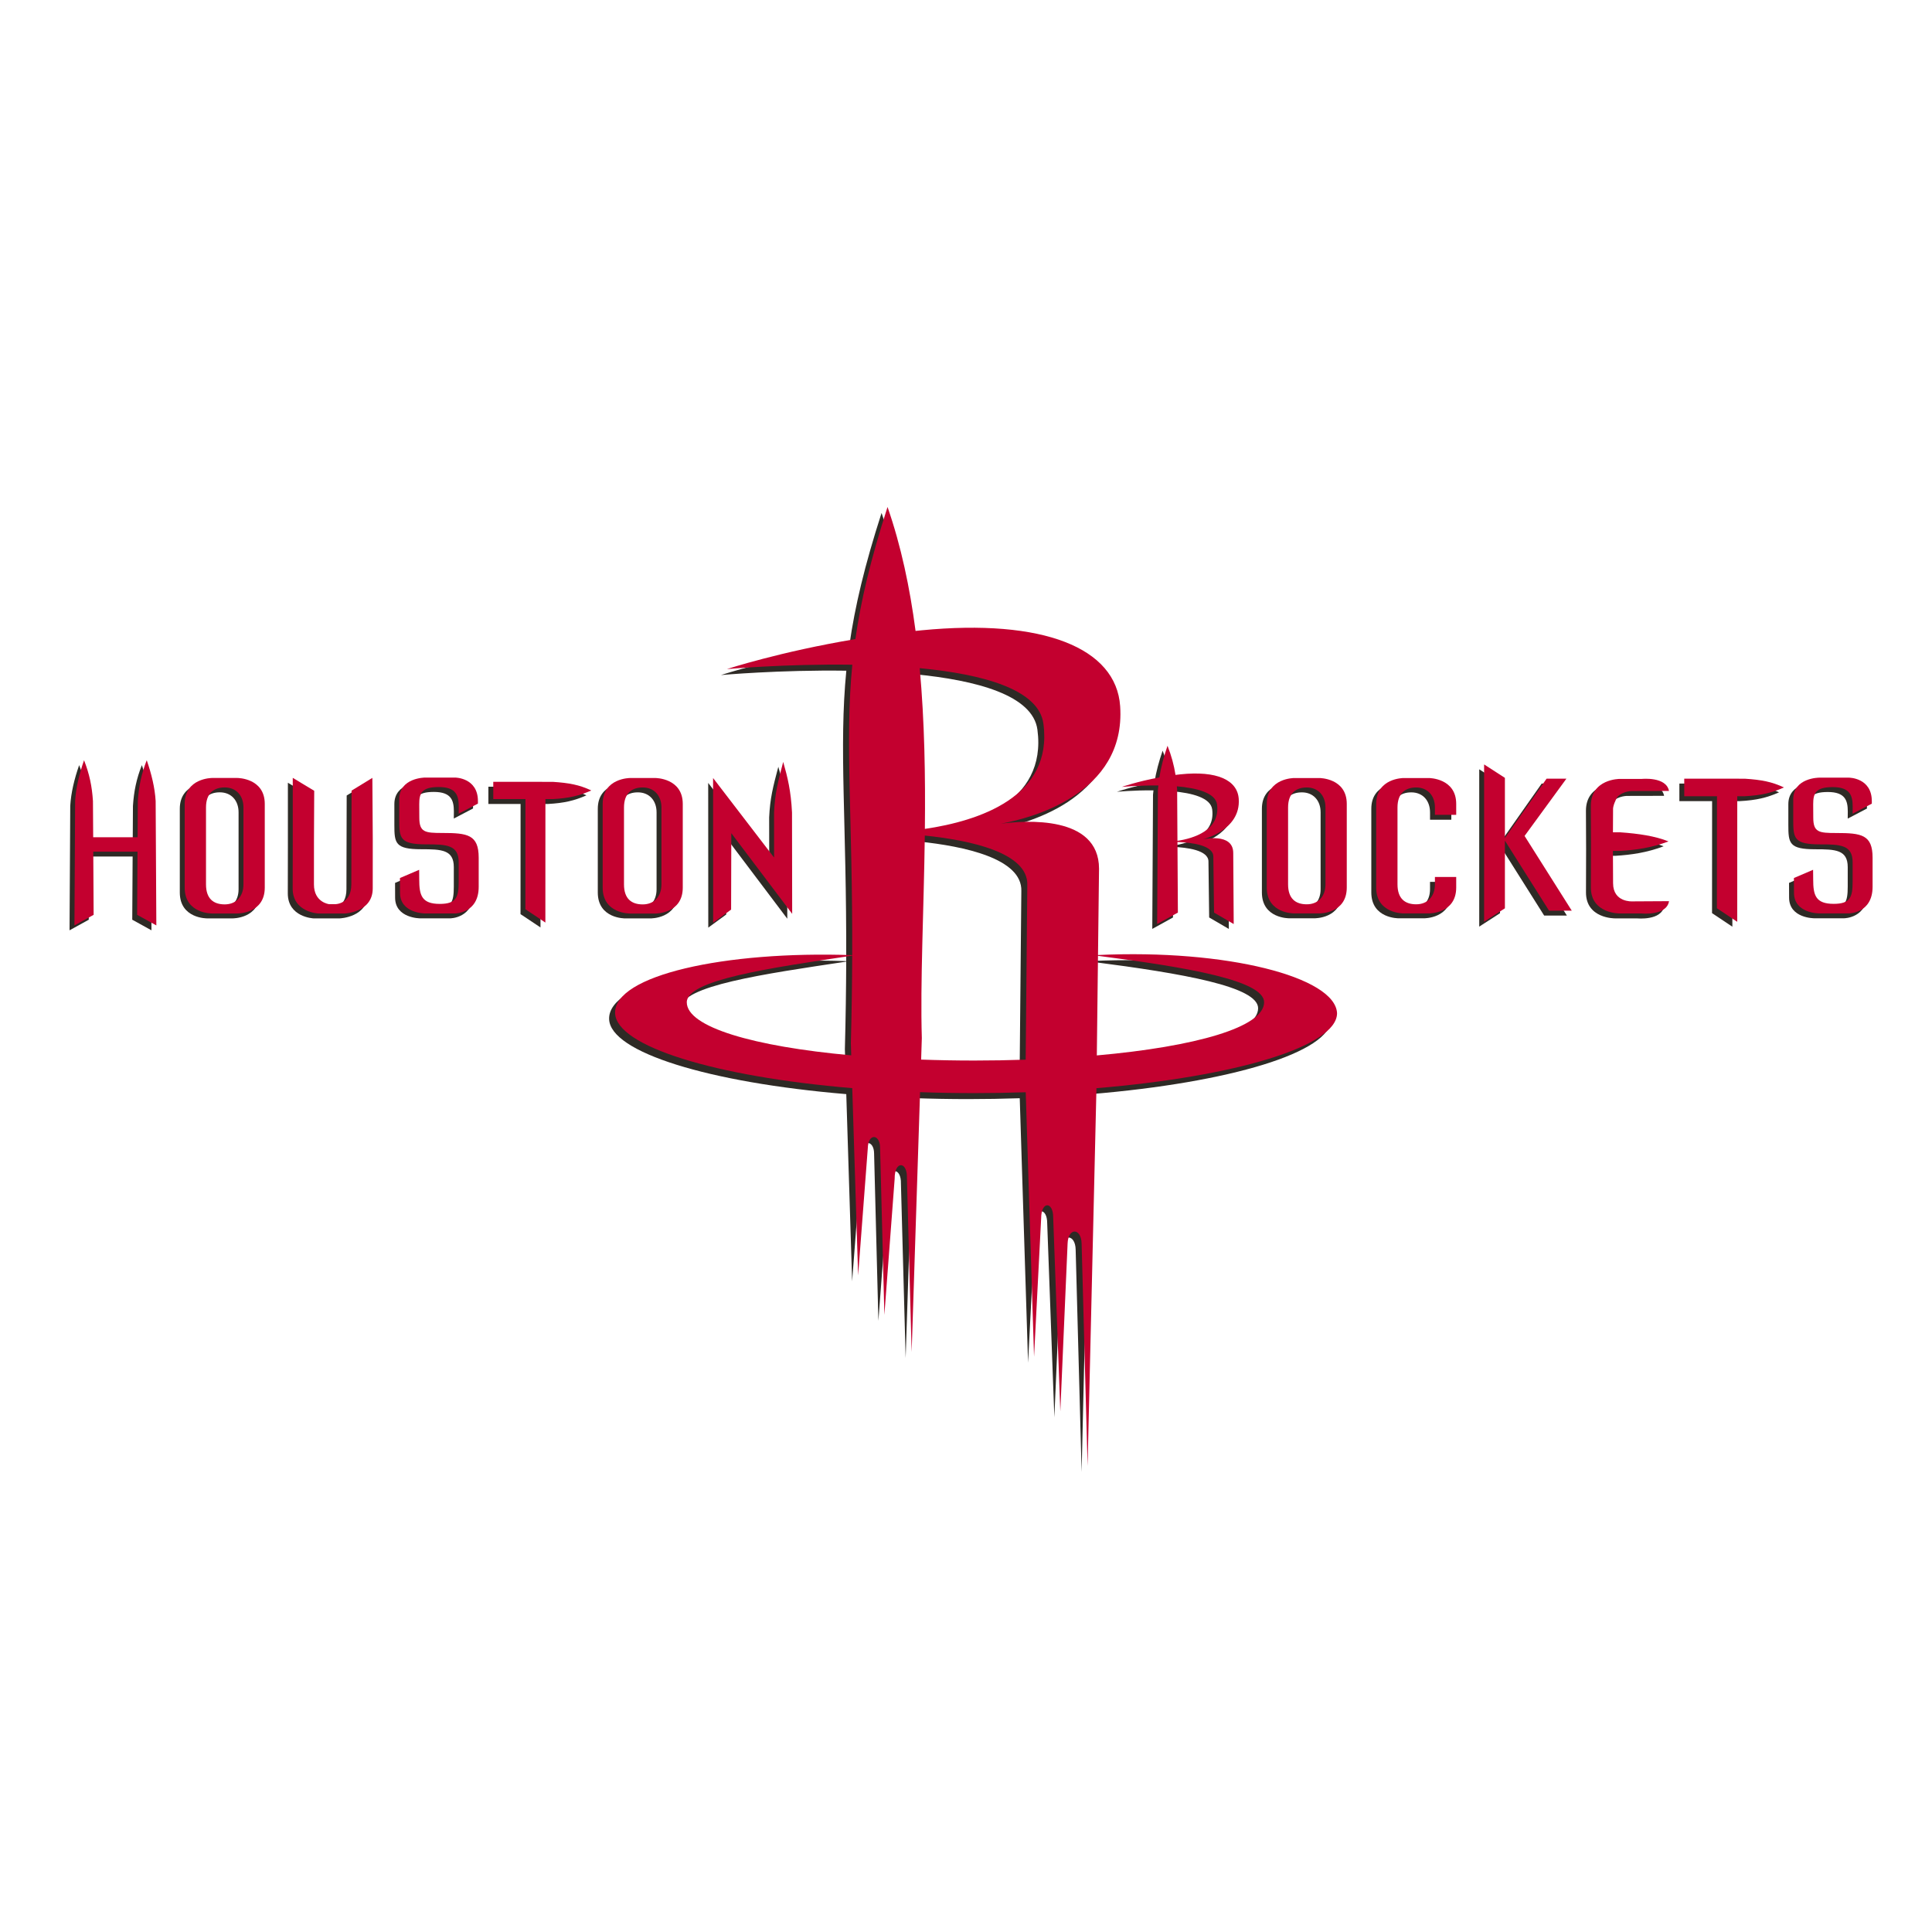
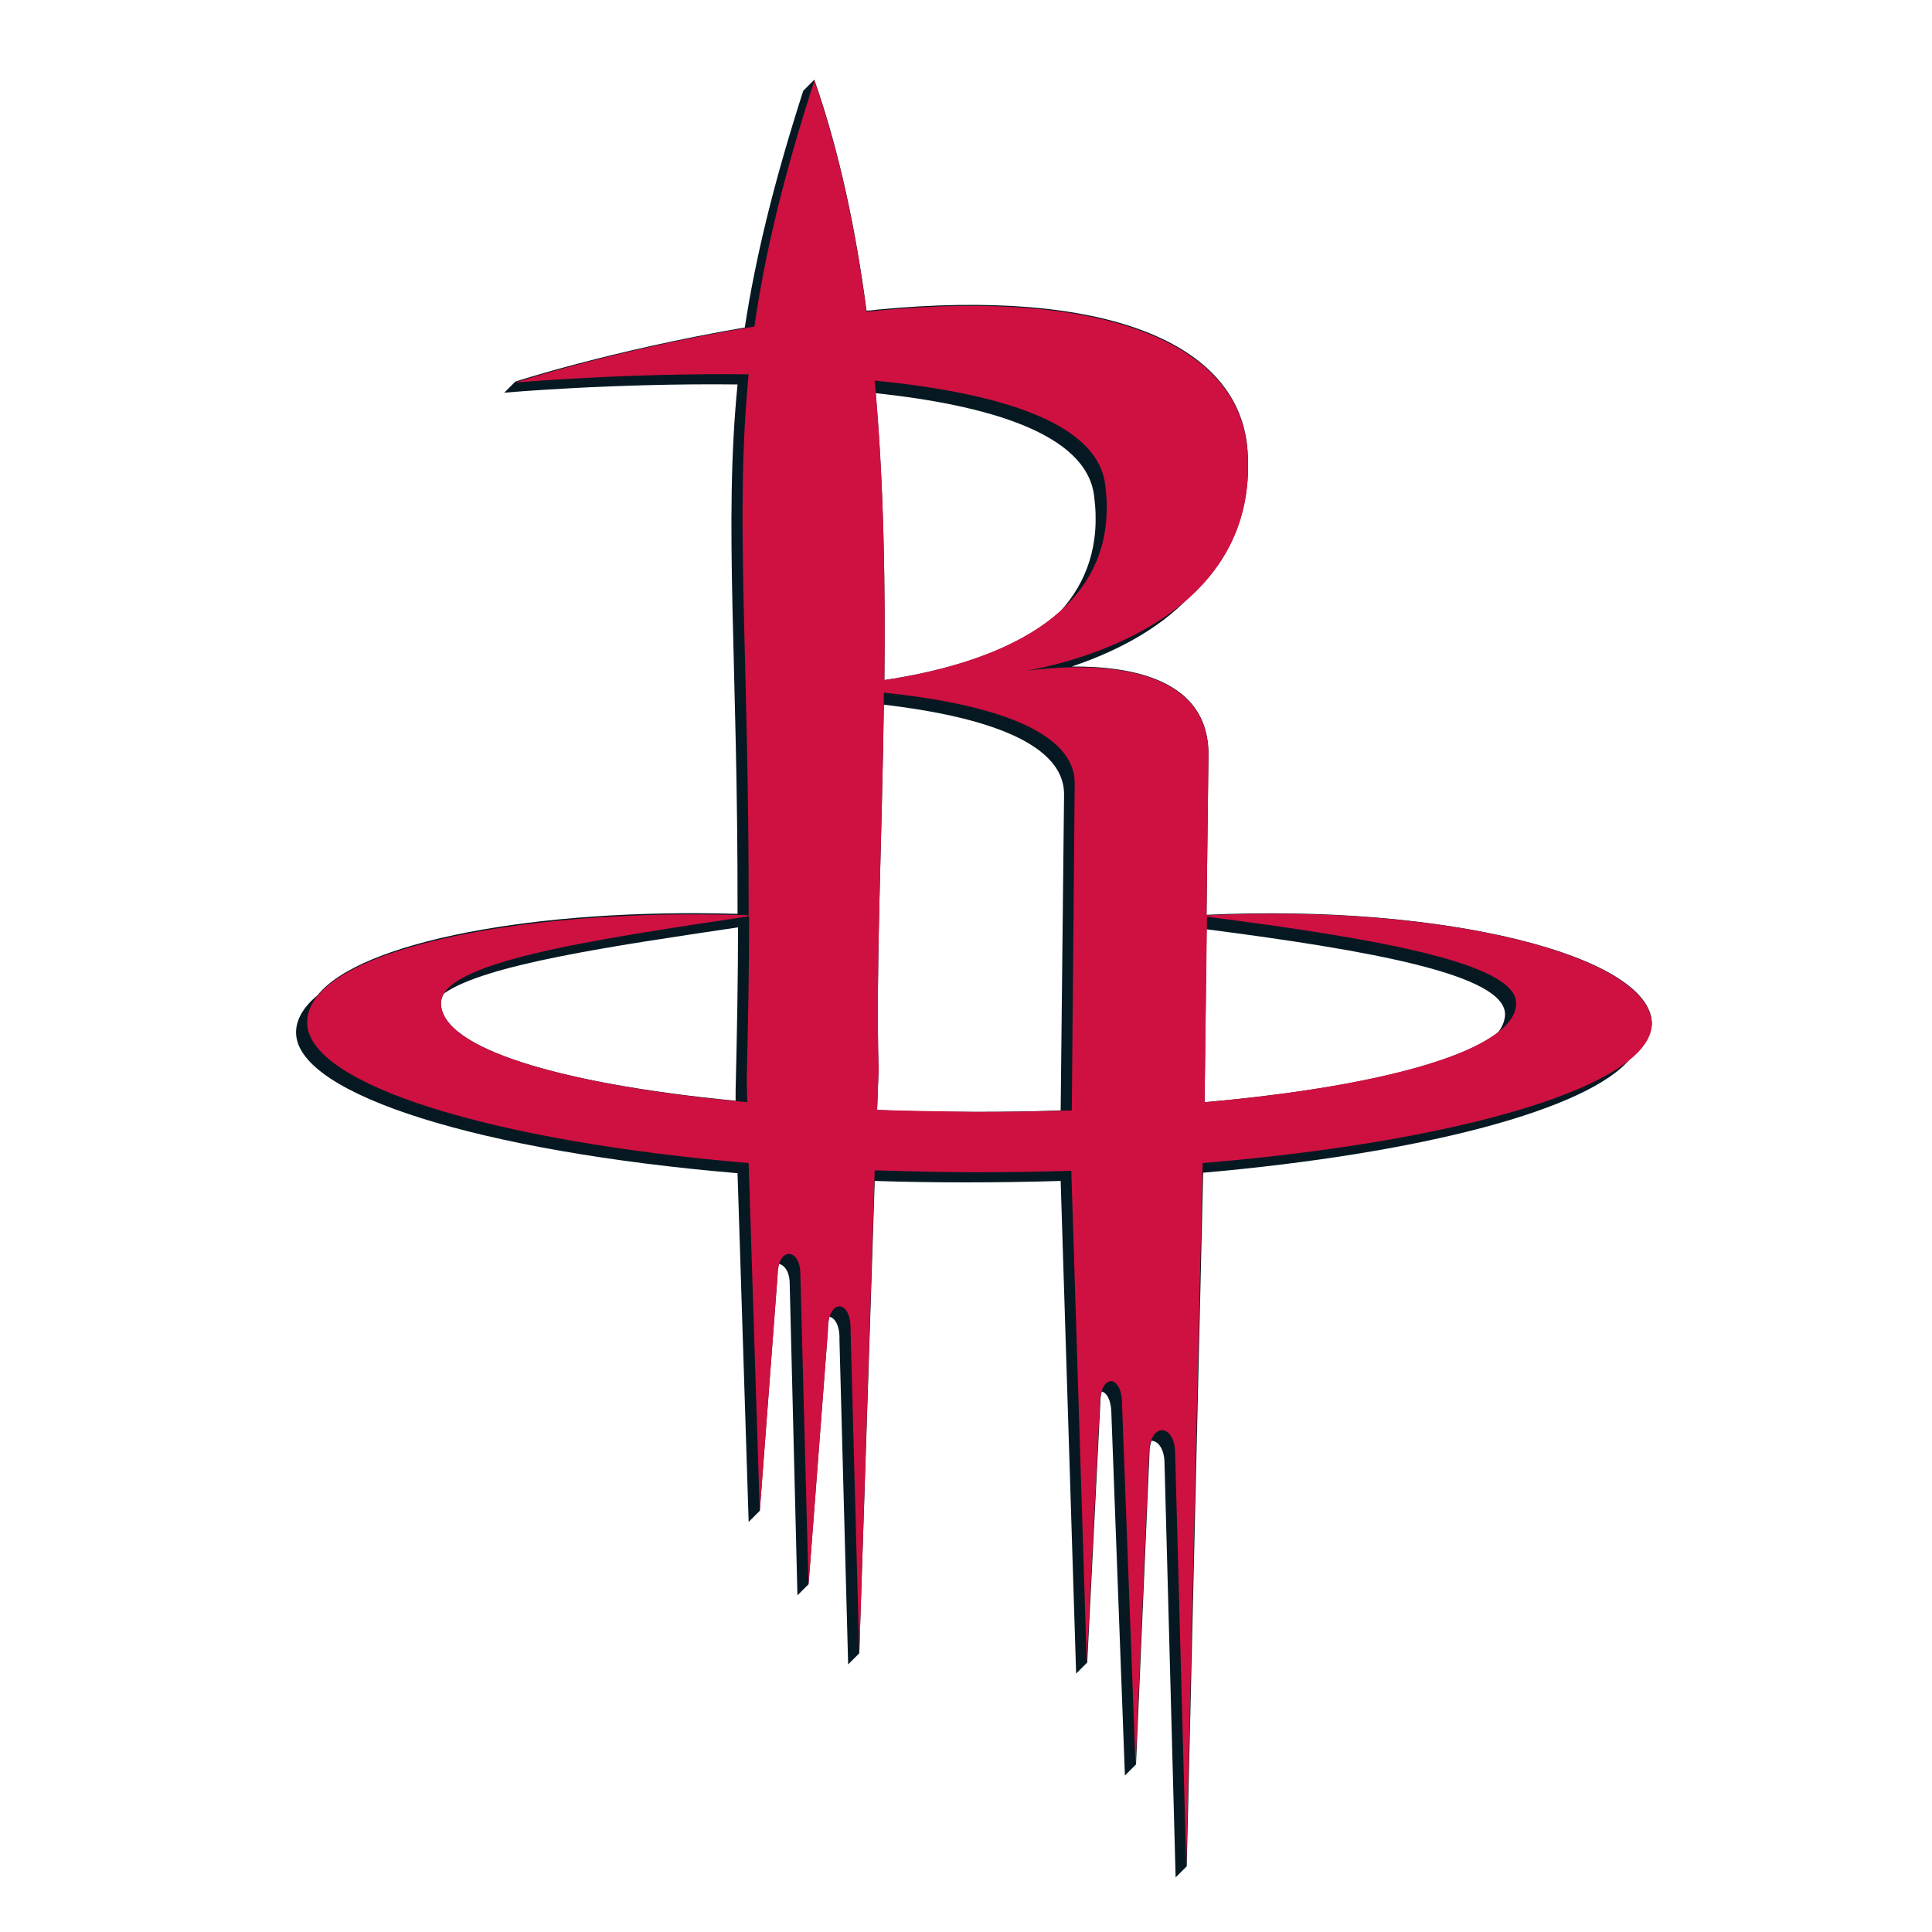
- <svg xmlns="http://www.w3.org/2000/svg" version="1.1" id="Layer_2" x="0px" y="0px" width="400px" height="400px" viewBox="0 0 400 400" enable-background="new 0 0 400 400" xml:space="preserve">
+ <svg xmlns="http://www.w3.org/2000/svg" version="1.1" id="Layer_1" x="0px" y="0px" viewBox="0 0 400 400" style="enable-background:new 0 0 400 400;" xml:space="preserve">
+   <style type="text/css">
+ 	.st0{fill:#061922;}
+ 	.st1{fill:#CE1141;}
+ </style>
  <g>
-     <path fill="#2E2A25" d="M238.814,163.637c-0.028,0.301-0.076,0.603-0.094,0.9l-0.153,27.783l4.289-2.367l-0.088-14.617   c2.938,0.109,7.495,0.667,7.43,3.08l0.147,11.537l4.073,2.374l-0.1-14.725c-0.013-4.312-6.373-2.793-6.373-2.793   s7.95-1.841,7.513-8.382c-0.263-3.928-4.516-5.884-12.081-5.095c-0.342,0.034-0.677,0.078-1.012,0.119   c-0.321-2.043-0.84-3.958-1.654-6.033c-0.765,2.205-1.354,4.398-1.694,6.551c-4.562,0.839-7.771,1.964-7.771,1.964   S234.758,163.59,238.814,163.637 M250.973,167.595c0.666,5.33-4.87,6.987-8.204,7.505l-0.065-10.563   c-0.015-0.247-0.038-0.485-0.061-0.723C246.848,164.175,250.668,165.178,250.973,167.595" />
-     <path fill="#2E2A25" d="M272.174,162.096h-5.264c0,0-5.648,0-5.648,5.356v17.318c0,5.429,5.648,5.352,5.648,5.352h5.264   c0,0,5.648,0.077,5.648-5.352v-17.318C277.822,162.096,272.174,162.096,272.174,162.096 M273.418,184.1   c0,2.465-1.481,4.137-3.875,4.137c-2.354,0-3.872-1.202-3.872-4.137v-15.911c0-2.938,1.621-4.139,3.872-4.139   c2.342,0,3.875,1.67,3.875,4.139V184.1z" />
-     <path fill="#2E2A25" d="M294.831,162.096h-5.265c0,0-5.651,0-5.651,5.356v17.318c0,5.427,5.651,5.354,5.651,5.354h5.265   c0,0,5.649,0.073,5.649-5.354v-2.191h-4.409v1.52c0,2.468-1.479,4.138-3.871,4.138c-2.357,0-3.874-1.202-3.874-4.138v-15.911   c0-2.937,1.622-4.137,3.874-4.137c2.341,0,3.871,1.671,3.871,4.137v1.526h4.409v-2.262   C300.48,162.096,294.831,162.096,294.831,162.096" />
-     <path fill="#2E2A25" d="M379.174,173.479c-3.589,0-4.768-0.133-4.768-3.19l-0.016-2.752c0-2.256,0.472-3.56,4.037-3.56   c3.653,0,4.125,1.813,4.138,4.03l-0.013,1.474l3.977-2.077v-0.516c0-4.867-4.728-4.868-4.728-4.868h-6.203   c0,0-5.341,0.023-5.341,4.468v4.278c0,3.816,0.156,5.067,5.586,5.067c4.148,0,6.709,0.095,6.709,3.692v4.035   c0,3.172-0.472,4.584-3.915,4.584c-3.775,0-4.247-1.829-4.247-5.053l-0.018-1.995l-3.97,1.697l0.011,3.043   c0,4.287,5.181,4.283,5.181,4.283h6.204c0,0,4.884,0,4.884-5.512v-6.014C386.683,173.813,384.378,173.479,379.174,173.479" />
-     <path fill="#2E2A25" d="M332.957,183.87l-0.03-6.688l1.519,0.006c3.364-0.212,6.48-0.657,9.989-1.969   c-2.747-1.112-6.22-1.621-9.989-1.885l-1.511-0.004l0.022-4.632c-0.082-0.765,0.572-2.189,0.896-2.683   c1.224-1.315,3.191-1.23,3.191-1.23l7.488-0.017c-0.569-3.007-5.608-2.488-5.608-2.488h-4.6c0,0-5.972-0.027-5.972,5.579l0.035,7.9   l-0.026,8.973c-0.035,5.461,5.963,5.407,5.963,5.407h4.6c0,0,5.105,0.529,5.619-2.548l-7.605,0.043   C336.938,187.633,332.957,187.877,332.957,183.87" />
-     <path fill="#2E2A25" d="M347.696,162.227v3.637h6.777l-0.014,23.19l4.207,2.806l0.007-25.997h1.557   c3.417-0.182,5.613-0.711,8.1-1.817c-2.486-1.185-4.683-1.589-8.098-1.813L347.696,162.227z" />
-     <polygon fill="#2E2A25" points="323.292,162.231 319.192,162.231 310.562,174.518 310.562,162.059 306.259,159.277    306.259,191.846 310.562,189.069 310.562,175.06 319.704,189.561 324.408,189.561 314.635,174.083  " />
-     <path fill="#2E2A25" d="M48.148,162.082h-5.269c0,0-5.653,0-5.653,5.365v17.333c0,5.436,5.653,5.361,5.653,5.361h5.269   c0,0,5.656,0.075,5.656-5.361v-17.333C53.804,162.082,48.148,162.082,48.148,162.082 M49.394,184.111   c0,2.47-1.481,4.142-3.88,4.142c-2.354,0-3.875-1.203-3.875-4.142v-15.929c0-2.939,1.624-4.139,3.875-4.139   c2.349,0,3.88,1.672,3.88,4.139V184.111z" />
-     <path fill="#2E2A25" d="M71.777,164.702l-0.028,10.655l-0.022,8.75c0,4.131-3.347,4.104-3.347,4.104h-1.24   c0,0-3.165-0.35-3.149-4.104v-8.677v-0.148l0.054-10.548l-4.441-2.678v13.375l-0.018,9.541c0,4.92,5.286,5.167,5.286,5.167h5.504   c0,0,5.783-0.215,5.783-5.185l0.005-10.351c0,0-0.078-12.401-0.076-12.54L71.777,164.702z" />
-     <path fill="#2E2A25" d="M146.641,192.053l3.72-2.721l0.041-15.818L163,190.213l-0.032-20.988   c-0.218-4.402-0.901-7.258-1.825-10.467c-1.089,4.098-1.718,6.536-1.896,10.469l0.01,9.333l-12.633-16.468L146.641,192.053z" />
-     <path fill="#2E2A25" d="M90.572,173.469c-3.592,0-4.768-0.135-4.768-3.191l-0.016-2.755c0-2.26,0.471-3.563,4.041-3.563   c3.658,0,4.127,1.813,4.141,4.032l-0.014,1.478l3.981-2.082v-0.517c0-4.871-4.731-4.874-4.731-4.874h-6.213   c0,0-5.344,0.022-5.344,4.473v4.287c0,3.815,0.156,5.069,5.59,5.069c4.156,0,6.717,0.094,6.717,3.697v4.039   c0,3.175-0.469,4.59-3.917,4.59c-3.78,0-4.251-1.833-4.251-5.06l-0.019-1.996l-3.975,1.701l0.01,3.047   c0,4.292,5.184,4.29,5.184,4.29h6.214c0,0,4.893,0,4.893-5.52v-6.021C98.094,173.808,95.784,173.469,90.572,173.469" />
-     <path fill="#2E2A25" d="M101.114,162.878v3.575h6.666l-0.014,22.81l4.137,2.757l0.008-25.567h1.529   c3.363-0.178,5.521-0.697,7.971-1.784c-2.45-1.167-4.608-1.564-7.969-1.785L101.114,162.878z" />
-     <path fill="#2E2A25" d="M134.694,190.146c0,0,5.653,0.075,5.653-5.36v-17.333c0-5.363-5.653-5.363-5.653-5.363h-5.271   c0,0-5.656,0-5.656,5.363v17.333c0,5.435,5.656,5.36,5.656,5.36H134.694z M128.179,184.116v-15.924   c0-2.943,1.627-4.143,3.881-4.143c2.345,0,3.876,1.671,3.876,4.143v15.924c0,2.471-1.479,4.144-3.876,4.144   C129.702,188.26,128.179,187.055,128.179,184.116" />
-     <path fill="#2E2A25" d="M29.368,158.412c-1.119,2.853-1.643,5.369-1.843,8.45l-0.046,7.499h-9.2l-0.046-7.499   c-0.201-3.081-0.727-5.597-1.844-8.45c-0.998,2.866-1.686,5.701-1.845,8.45l-0.145,25.749l3.979-2.195l-0.081-13.08h9.163   l-0.079,13.08l3.977,2.195l-0.143-25.749C31.052,164.112,30.367,161.277,29.368,158.412" />
-     <path fill="#2E2A25" d="M226.092,198.966l0.211-17.881c-0.025-11.098-15.259-9.985-20.324-9.307   c5.905-1.064,25.936-6.015,24.702-24.314c-0.822-12.123-15.985-18.162-41.123-15.726c-0.415,0.041-0.826,0.085-1.241,0.127   c-1.179-8.96-3.008-17.645-5.801-25.66c-3.497,10.84-5.523,19.386-6.658,27.354c-15.581,2.602-26.597,6.204-26.597,6.204   s12.131-1.099,25.96-0.902c-1.56,15.953,0.072,31.099-0.022,60.13c-26.424-0.922-49.361,4.208-49.087,12.023   c0.241,6.836,20.554,13.116,49.1,15.513l1.214,38.765l2.001-26.287c0.066-3.268,2.548-2.957,2.544-0.159l0.89,34.625l2.128-28.184   c-0.033-3.798,2.633-3.62,2.539-0.218l0.978,36.092l1.747-53.804c3.659,0.13,7.409,0.199,11.229,0.199   c3.61,0,7.162-0.063,10.646-0.18l1.723,54.767l1.472-28.663c0.021-3.652,2.497-3.467,2.488-0.231l1.482,40.2l1.503-34.729   c0.109-3.412,2.841-3.263,2.907,0l1.236,46.027l1.829-78.158v-0.055c28.864-2.39,49.816-8.672,49.816-15.521   C275.238,203.51,252.672,197.716,226.092,198.966 M214.786,151.069c2.044,15.168-13.428,20.154-24.54,21.788   c0.118-10.893-0.06-22.212-1.072-33.285C202.303,140.827,213.833,143.972,214.786,151.069 M140.951,208.75   c0-4.631,17.11-7.086,34.249-9.656c-0.022,5.51-0.101,11.519-0.278,18.133l0.076,2.508   C154.745,217.903,140.951,213.87,140.951,208.75 M189.471,220.617l0.144-4.448c-0.346-11.63,0.41-26.302,0.616-41.936   c9.361,0.964,21.425,3.508,21.225,10.241l-0.338,36.157c-3.452,0.116-7.004,0.178-10.637,0.178   C196.711,220.81,193.037,220.743,189.471,220.617 M225.847,219.753l0.245-20.623c18.863,2.432,34.388,5.134,34.388,9.62   C260.479,213.889,246.344,217.93,225.847,219.753" />
-     <path fill="#C3002F" d="M239.827,162.625c-0.03,0.301-0.076,0.602-0.095,0.9l-0.153,27.785l4.29-2.369l-0.088-14.617   c2.936,0.111,7.494,0.667,7.427,3.08l0.148,11.539l4.07,2.371l-0.098-14.724c-0.012-4.314-6.37-2.794-6.37-2.794   s7.947-1.84,7.511-8.379c-0.263-3.929-4.515-5.887-12.084-5.098c-0.337,0.037-0.675,0.079-1.008,0.12   c-0.321-2.041-0.841-3.957-1.654-6.033c-0.769,2.207-1.354,4.397-1.696,6.55c-4.56,0.839-7.766,1.966-7.766,1.966   S235.769,162.581,239.827,162.625 M251.984,166.583c0.665,5.33-4.871,6.989-8.207,7.504l-0.062-10.562   c-0.019-0.247-0.039-0.483-0.062-0.726C247.857,163.163,251.679,164.166,251.984,166.583" />
-     <path fill="#C3002F" d="M273.187,161.084h-5.263c0,0-5.652,0-5.652,5.355v17.317c0,5.43,5.652,5.354,5.652,5.354h5.263   c0,0,5.647,0.076,5.647-5.354v-17.317C278.834,161.084,273.187,161.084,273.187,161.084 M274.427,183.088   c0,2.468-1.478,4.138-3.873,4.138c-2.354,0-3.871-1.199-3.871-4.138v-15.913c0-2.932,1.62-4.137,3.871-4.137   c2.342,0,3.873,1.672,3.873,4.137V183.088z" />
-     <path fill="#C3002F" d="M295.842,161.084h-5.266c0,0-5.65,0-5.65,5.357v17.317c0,5.428,5.653,5.354,5.653,5.354h5.263   c0,0,5.65,0.073,5.65-5.354v-2.191h-4.407v1.522c0,2.468-1.48,4.137-3.875,4.137c-2.354,0-3.873-1.2-3.873-4.137v-15.914   c0-2.934,1.622-4.137,3.873-4.137c2.343,0,3.875,1.672,3.875,4.137v1.526h4.407v-2.261   C301.492,161.084,295.842,161.084,295.842,161.084" />
-     <path fill="#C3002F" d="M380.185,172.467c-3.589,0-4.766-0.135-4.766-3.188l-0.017-2.754c0-2.254,0.469-3.561,4.037-3.561   c3.654,0,4.125,1.815,4.138,4.03l-0.013,1.476l3.976-2.078v-0.515c0-4.868-4.726-4.87-4.726-4.87h-6.205   c0,0-5.337,0.023-5.337,4.468v4.28c0,3.814,0.153,5.066,5.582,5.066c4.151,0,6.71,0.096,6.71,3.693v4.034   c0,3.171-0.471,4.584-3.917,4.584c-3.776,0-4.245-1.829-4.245-5.05l-0.02-2l-3.97,1.701l0.013,3.043c0,4.288,5.18,4.283,5.18,4.283   h6.205c0,0,4.888,0,4.888-5.512v-6.013C387.698,172.803,385.389,172.467,380.185,172.467" />
-     <path fill="#C3002F" d="M333.971,182.858l-0.032-6.688l1.518,0.005c3.364-0.212,6.482-0.656,9.986-1.969   c-2.744-1.111-6.217-1.62-9.986-1.885l-1.514-0.005l0.024-4.633c-0.084-0.764,0.573-2.188,0.896-2.681   c1.225-1.315,3.192-1.229,3.192-1.229l7.49-0.019c-0.569-3.007-5.61-2.487-5.61-2.487h-4.6c0,0-5.972-0.026-5.972,5.579   l0.035,7.902l-0.023,8.97c-0.036,5.461,5.96,5.407,5.96,5.407h4.6c0,0,5.108,0.529,5.62-2.547l-7.607,0.044   C337.947,186.623,333.971,186.866,333.971,182.858" />
-     <path fill="#C3002F" d="M348.705,161.216v3.635h6.781l-0.017,23.192l4.205,2.805l0.009-25.997h1.558   c3.421-0.182,5.614-0.711,8.101-1.816c-2.486-1.185-4.68-1.589-8.099-1.813L348.705,161.216z" />
-     <polygon fill="#C3002F" points="324.305,161.219 320.203,161.219 311.573,173.51 311.573,161.047 307.269,158.267 307.269,190.834    311.573,188.057 311.573,174.046 320.717,188.549 325.42,188.549 315.646,173.072  " />
-     <path fill="#C3002F" d="M49.162,161.072h-5.273c0,0-5.652,0-5.652,5.363v17.333c0,5.435,5.652,5.359,5.652,5.359h5.273   c0,0,5.655,0.075,5.655-5.359v-17.333C54.817,161.072,49.162,161.072,49.162,161.072 M50.404,183.099   c0,2.47-1.479,4.144-3.878,4.144c-2.356,0-3.876-1.205-3.876-4.144v-15.927c0-2.941,1.625-4.141,3.876-4.141   c2.346,0,3.878,1.671,3.878,4.141V183.099z" />
-     <path fill="#C3002F" d="M72.789,163.691l-0.028,10.658l-0.022,8.748c0,4.131-3.345,4.104-3.345,4.104H68.15   c0,0-3.163-0.351-3.151-4.104l0.004-8.677v-0.148l0.052-10.548l-4.442-2.678v13.374l-0.019,9.542c0,4.917,5.29,5.166,5.29,5.166   h5.503c0,0,5.783-0.215,5.783-5.184l0.006-10.351c0,0-0.082-12.402-0.082-12.542L72.789,163.691z" />
-     <path fill="#C3002F" d="M147.651,191.04l3.718-2.72l0.041-15.816l12.602,16.695l-0.035-20.984   c-0.216-4.403-0.899-7.262-1.823-10.467c-1.091,4.097-1.718,6.534-1.894,10.467l0.008,9.334l-12.632-16.469L147.651,191.04z" />
-     <path fill="#C3002F" d="M91.583,172.458c-3.59,0-4.769-0.133-4.769-3.191l-0.016-2.755c0-2.26,0.471-3.564,4.041-3.564   c3.659,0,4.127,1.813,4.141,4.033l-0.013,1.478l3.984-2.08v-0.52c0-4.87-4.734-4.872-4.734-4.872h-6.211   c0,0-5.346,0.021-5.346,4.475v4.285c0,3.815,0.158,5.069,5.59,5.069c4.158,0,6.717,0.094,6.717,3.697v4.041   c0,3.173-0.469,4.59-3.921,4.59c-3.775,0-4.247-1.835-4.247-5.061l-0.018-1.998l-3.976,1.7l0.013,3.049   c0,4.291,5.186,4.287,5.186,4.287h6.209c0,0,4.896,0,4.896-5.516v-6.021C99.107,172.795,96.795,172.458,91.583,172.458" />
-     <path fill="#C3002F" d="M102.126,161.867v3.576h6.666l-0.014,22.809l4.135,2.756l0.01-25.565h1.531   c3.36-0.178,5.52-0.7,7.967-1.785c-2.447-1.167-4.607-1.564-7.965-1.785L102.126,161.867z" />
-     <path fill="#C3002F" d="M135.704,189.136c0,0,5.655,0.074,5.655-5.361v-17.333c0-5.363-5.655-5.363-5.655-5.363h-5.269   c0,0-5.657,0-5.657,5.363v17.333c0,5.436,5.657,5.361,5.657,5.361H135.704z M129.191,183.105v-15.924   c0-2.943,1.625-4.145,3.878-4.145c2.347,0,3.876,1.673,3.876,4.145v15.924c0,2.47-1.479,4.142-3.876,4.142   C130.711,187.248,129.191,186.044,129.191,183.105" />
-     <path fill="#C3002F" d="M30.381,157.399c-1.117,2.852-1.645,5.371-1.846,8.453l-0.045,7.496h-9.198l-0.047-7.496   c-0.2-3.082-0.727-5.601-1.845-8.453c-0.999,2.866-1.682,5.702-1.846,8.453l-0.143,25.746l3.975-2.195l-0.076-13.077h9.161   l-0.079,13.077l3.976,2.195l-0.142-25.746C32.062,163.101,31.377,160.265,30.381,157.399" />
-     <path fill="#C3002F" d="M227.33,197.728l0.213-17.882c-0.028-11.095-15.259-9.986-20.324-9.31   c5.908-1.061,25.934-6.013,24.698-24.311c-0.82-12.123-15.982-18.162-41.118-15.727c-0.417,0.042-0.829,0.085-1.242,0.129   c-1.18-8.961-3.007-17.645-5.803-25.661c-3.497,10.839-5.523,19.385-6.656,27.352c-15.583,2.602-26.598,6.208-26.598,6.208   s12.131-1.1,25.961-0.903c-1.562,15.952,0.071,31.098-0.023,60.13c-26.424-0.924-49.363,4.205-49.087,12.021   c0.242,6.836,20.555,13.118,49.098,15.516l1.217,38.761l1.999-26.286c0.067-3.265,2.549-2.954,2.545-0.159l0.89,34.625l2.13-28.183   c-0.035-3.797,2.629-3.619,2.536-0.218l0.98,36.093l1.743-53.804c3.661,0.13,7.411,0.197,11.23,0.197   c3.61,0,7.161-0.063,10.646-0.178l1.723,54.765l1.471-28.664c0.022-3.647,2.496-3.467,2.489-0.229l1.479,40.198l1.507-34.728   c0.107-3.414,2.839-3.263,2.903,0l1.237,46.027l1.832-78.159l0.002-0.052c28.859-2.391,49.813-8.675,49.813-15.523   C276.478,202.272,253.908,196.479,227.33,197.728 M176.236,218.495c-20.25-1.833-34.045-5.86-34.045-10.985   c0-4.63,17.108-7.082,34.248-9.655c-0.023,5.513-0.102,11.521-0.279,18.133L176.236,218.495z M190.413,138.335   c13.129,1.254,24.658,4.398,25.612,11.494c2.042,15.17-13.429,20.156-24.54,21.787   C191.603,160.726,191.428,149.407,190.413,138.335 M212.354,219.393c-3.45,0.116-7.002,0.18-10.634,0.18   c-3.771,0-7.444-0.068-11.009-0.194l0.143-4.45c-0.347-11.628,0.409-26.299,0.617-41.933c9.36,0.966,21.422,3.508,21.224,10.241   L212.354,219.393z M227.085,218.514l0.243-20.623c18.864,2.432,34.39,5.134,34.39,9.619   C261.718,212.649,247.582,216.69,227.085,218.514" />
+     <path class="st0" d="M249.8,189.4l0.4-33.3c0-15.6-16.3-18.2-28.3-18.1c8-2.7,17.7-7.2,24.7-14.8c7.4-6.8,12.6-16.4,11.7-29.8   c-1.5-22.6-29.8-33.8-76.6-29.3c-0.8,0.1-1.5,0.2-2.3,0.2c-2.2-16.7-5.6-32.9-10.8-47.8l-2.3,2.3c-6.2,19.3-9.9,34.7-12.1,49   c-27.9,4.8-47.5,11.2-47.5,11.2l-2.3,2.3c0,0,22.6-2,48.3-1.7c-2.9,29.3,0.1,57.1,0,109.6c-41.6-1.2-78.1,5.7-87,16.9   c-2.9,2.4-4.5,5.1-4.4,7.9c0.5,12.7,38.3,24.4,91.4,28.9l2.3,72.2l2.3-2.3l3.7-49c0-0.8,0.1-1.5,0.3-2.1c1.1,0.2,2.2,1.6,2.2,4.1   l1.6,64.5l2.3-2.3l4-52.5c0-1.2,0.1-2.1,0.3-2.9c1.1,0.2,2.2,1.8,2.1,4.8l1.8,67.2l2.3-2.3l3.2-97.8c6.1,0.2,12.3,0.3,18.7,0.3   c6.7,0,13.3-0.1,19.8-0.3l3.2,102l2.3-2.3l2.7-53.4c0-1.1,0.1-2,0.3-2.7c1,0.2,2,1.8,2,4.6l2.8,74.9l2.3-2.3l2.8-64.7   c0-0.9,0.2-1.7,0.4-2.3c1.3,0,2.7,1.6,2.7,4.7l2.3,85.7l2.3-2.3l3.4-143.6c45.4-4,79.9-13.1,88.5-23.7c2.8-2.4,4.4-4.9,4.4-7.4   C341.4,197.9,299.3,187.1,249.8,189.4 M152.3,227.9c-36.4-3.5-61-10.9-61-20.2c0-0.7,0.2-1.3,0.6-2c8.5-6,34.7-9.8,60.9-13.7   c0,10.3-0.2,21.5-0.5,33.8L152.3,227.9z M226.5,102.5c1.4,10.3-1.6,18.1-6.9,24c-9.5,8.6-24.4,12.5-36.5,14.3   c0.2-19.4-0.1-39.6-1.8-59.4C204.7,83.9,224.8,89.8,226.5,102.5 M219.6,229.9c-5.7,0.2-11.5,0.3-17.5,0.3c-7,0-13.9-0.1-20.5-0.4   l0.3-8.3c-0.6-21,0.7-47.4,1.1-75.6c17.1,2,37.6,6.8,37.3,18.8L219.6,229.9z M310.2,213.7c-8.5,6.7-31,11.9-60.8,14.5l0.4-35.8   c34.1,4.4,61.8,9.4,61.8,17.6C311.6,211.2,311.1,212.5,310.2,213.7" />
+     <path class="st1" d="M342,211.9c-0.6-14-42.7-24.8-92.2-22.4l0.4-33.3c-0.1-20.6-28.3-18.6-37.8-17.3c11.1-2,48.2-11.3,45.9-45.3   c-1.5-22.6-29.8-33.8-76.6-29.3c-0.8,0.1-1.5,0.2-2.3,0.2c-2.2-16.7-5.6-32.9-10.8-47.8c-6.5,20.2-10.3,36.1-12.4,50.9   c-29,4.8-49.5,11.6-49.5,11.6s22.6-2,48.3-1.7c-2.9,29.7,0.1,57.9,0,112c-49.2-1.7-91.9,7.8-91.4,22.4   c0.4,12.7,38.3,24.4,91.4,28.9l2.3,72.2l3.7-49c0.1-6.1,4.7-5.5,4.7-0.3l1.7,64.5l4-52.5c-0.1-7.1,4.9-6.7,4.7-0.4l1.8,67.2   l3.2-100.2c6.8,0.2,13.8,0.4,20.9,0.4c6.7,0,13.3-0.1,19.8-0.3l3.2,102l2.7-53.4c0-6.8,4.6-6.5,4.6-0.4l2.8,74.9l2.8-64.7   c0.2-6.4,5.3-6.1,5.4,0l2.3,85.7l3.4-145.6v-0.1C303,236.3,342,224.6,342,211.9 M228.8,100.2c3.8,28.2-25,37.5-45.7,40.6   c0.2-20.3-0.1-41.4-2-62C205.5,81.2,227,87,228.8,100.2 M91.3,207.7c0-8.6,31.9-13.2,63.8-18c0,10.3-0.2,21.5-0.5,33.8l0.1,4.7   C116.9,224.7,91.3,217.2,91.3,207.7 M181.6,229.8l0.3-8.3c-0.6-21.7,0.8-49,1.1-78.1c17.4,1.8,39.9,6.5,39.5,19.1l-0.6,67.4   c-6.4,0.2-13,0.3-19.8,0.3C195.1,230.1,188.3,230,181.6,229.8 M249.4,228.2l0.5-38.4c35.1,4.5,64,9.6,64,17.9   C313.9,217.2,287.5,224.8,249.4,228.2" />
  </g>
</svg>
